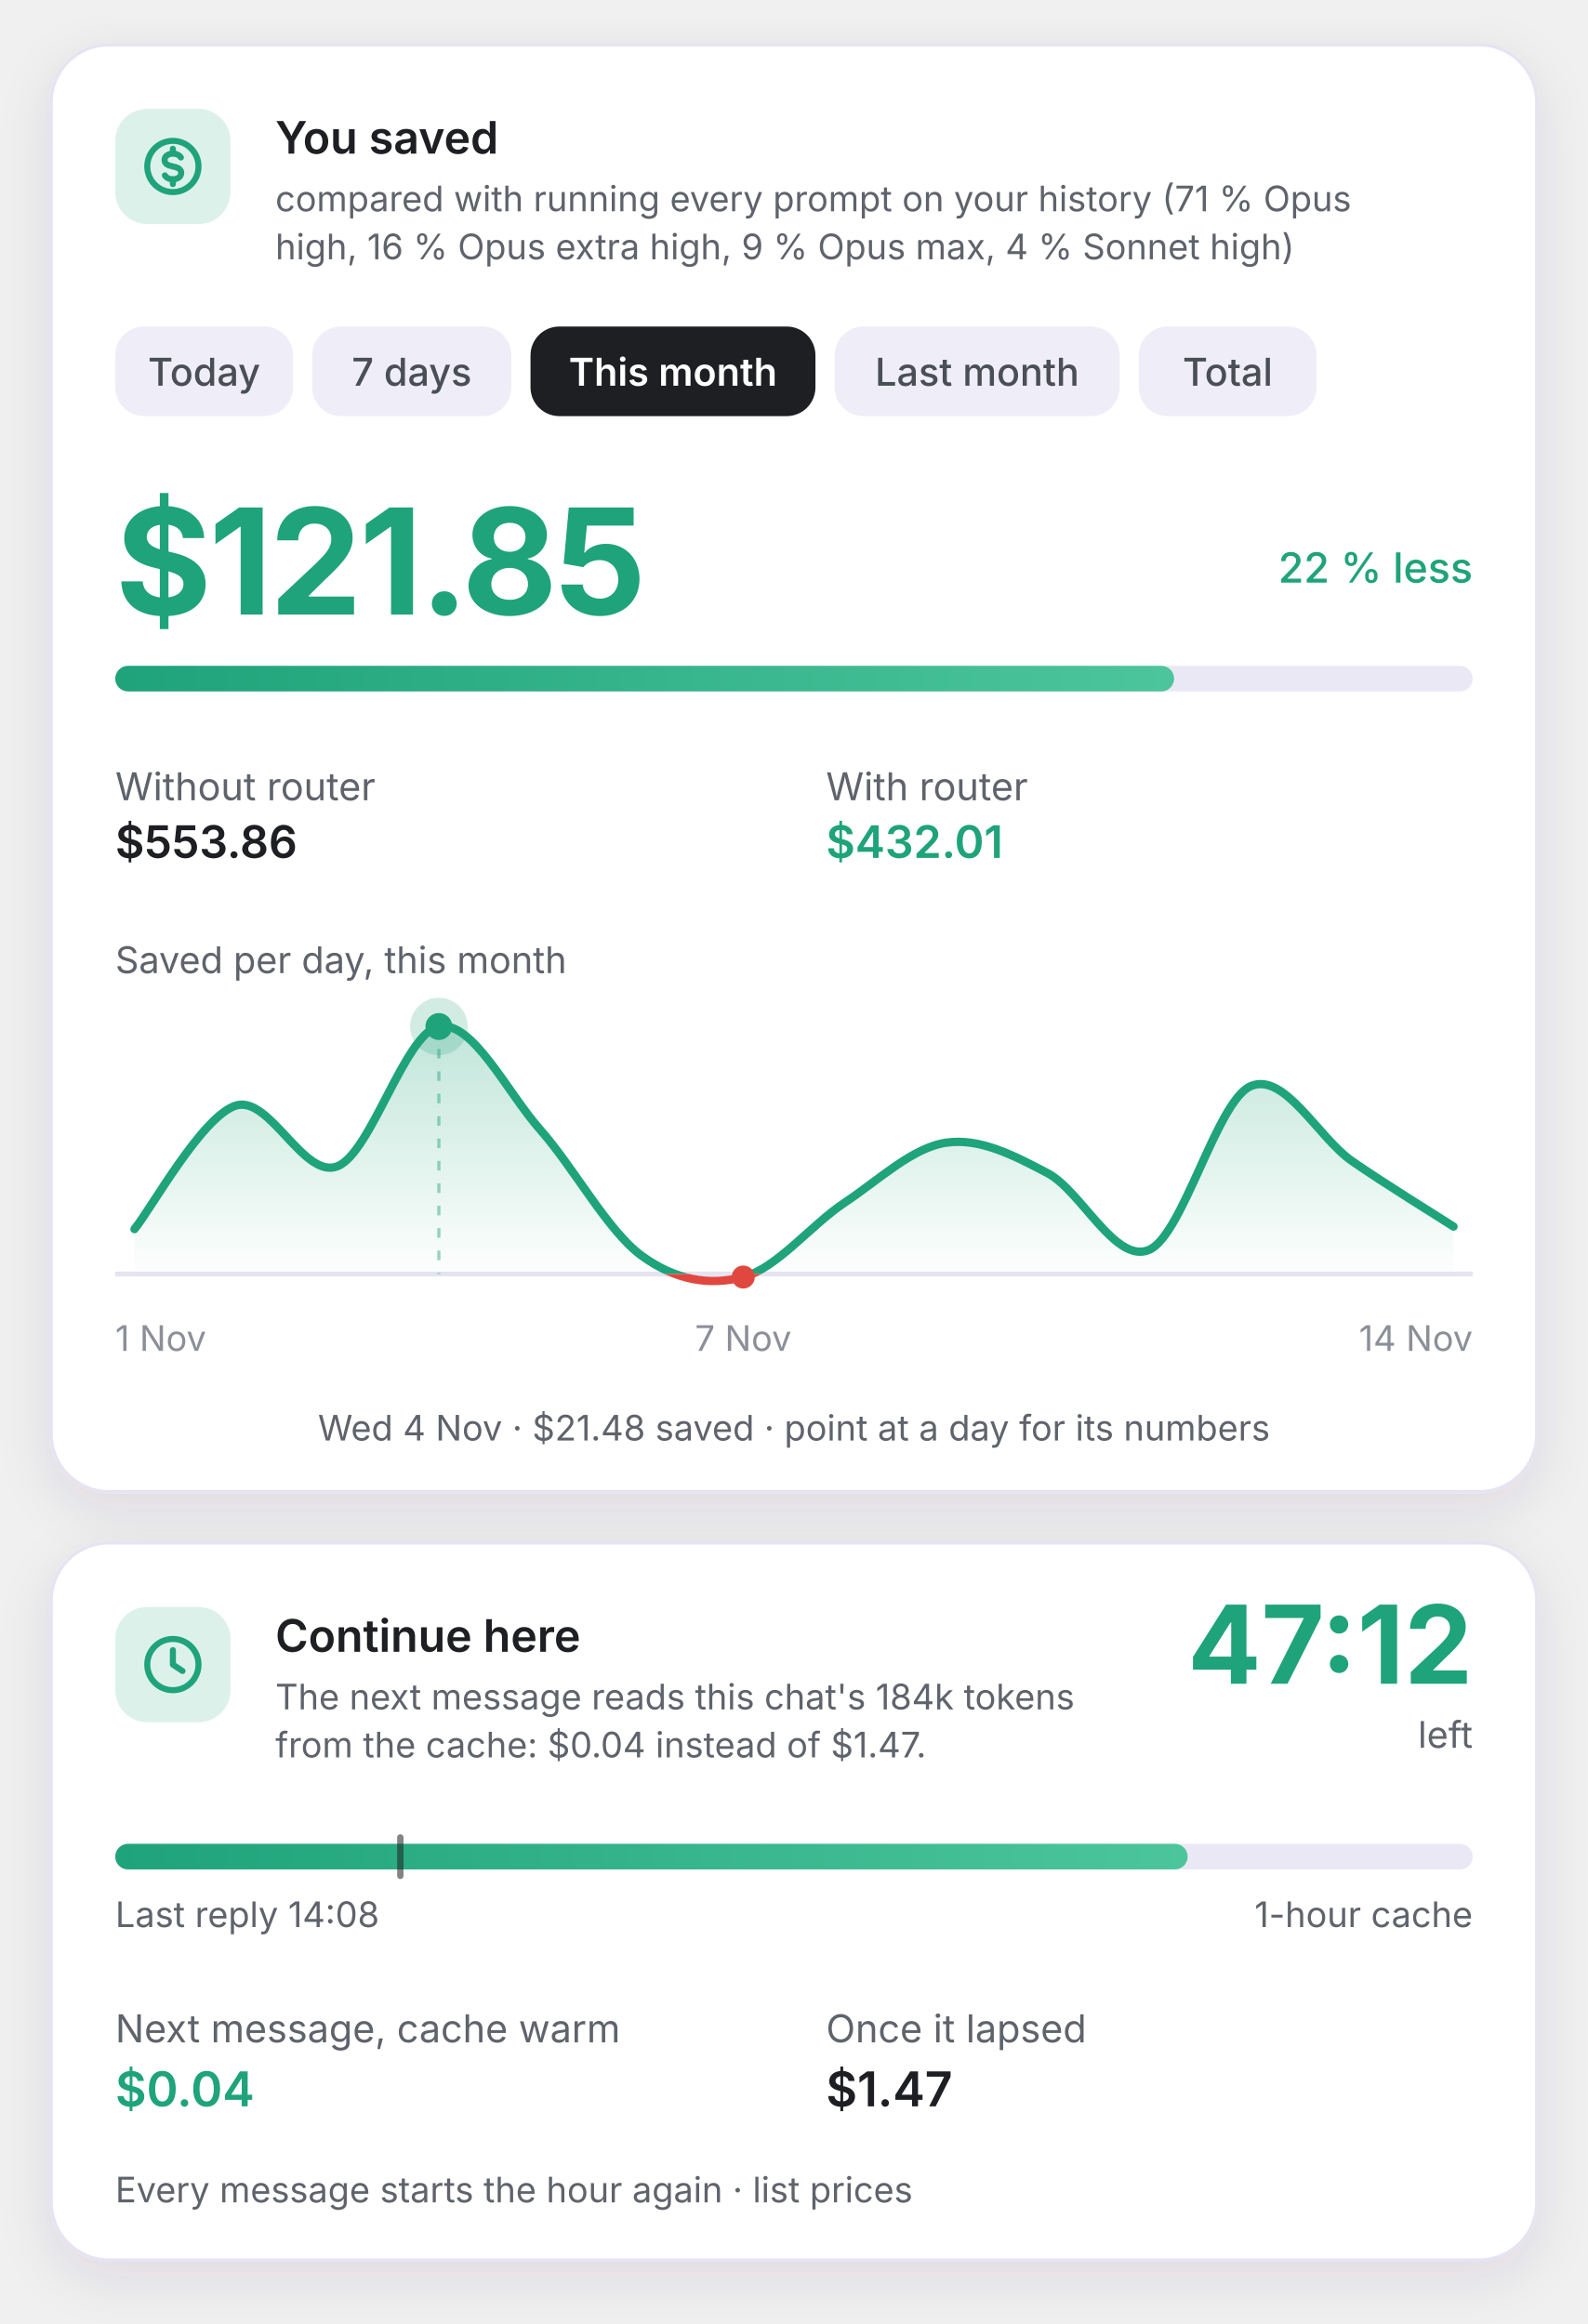
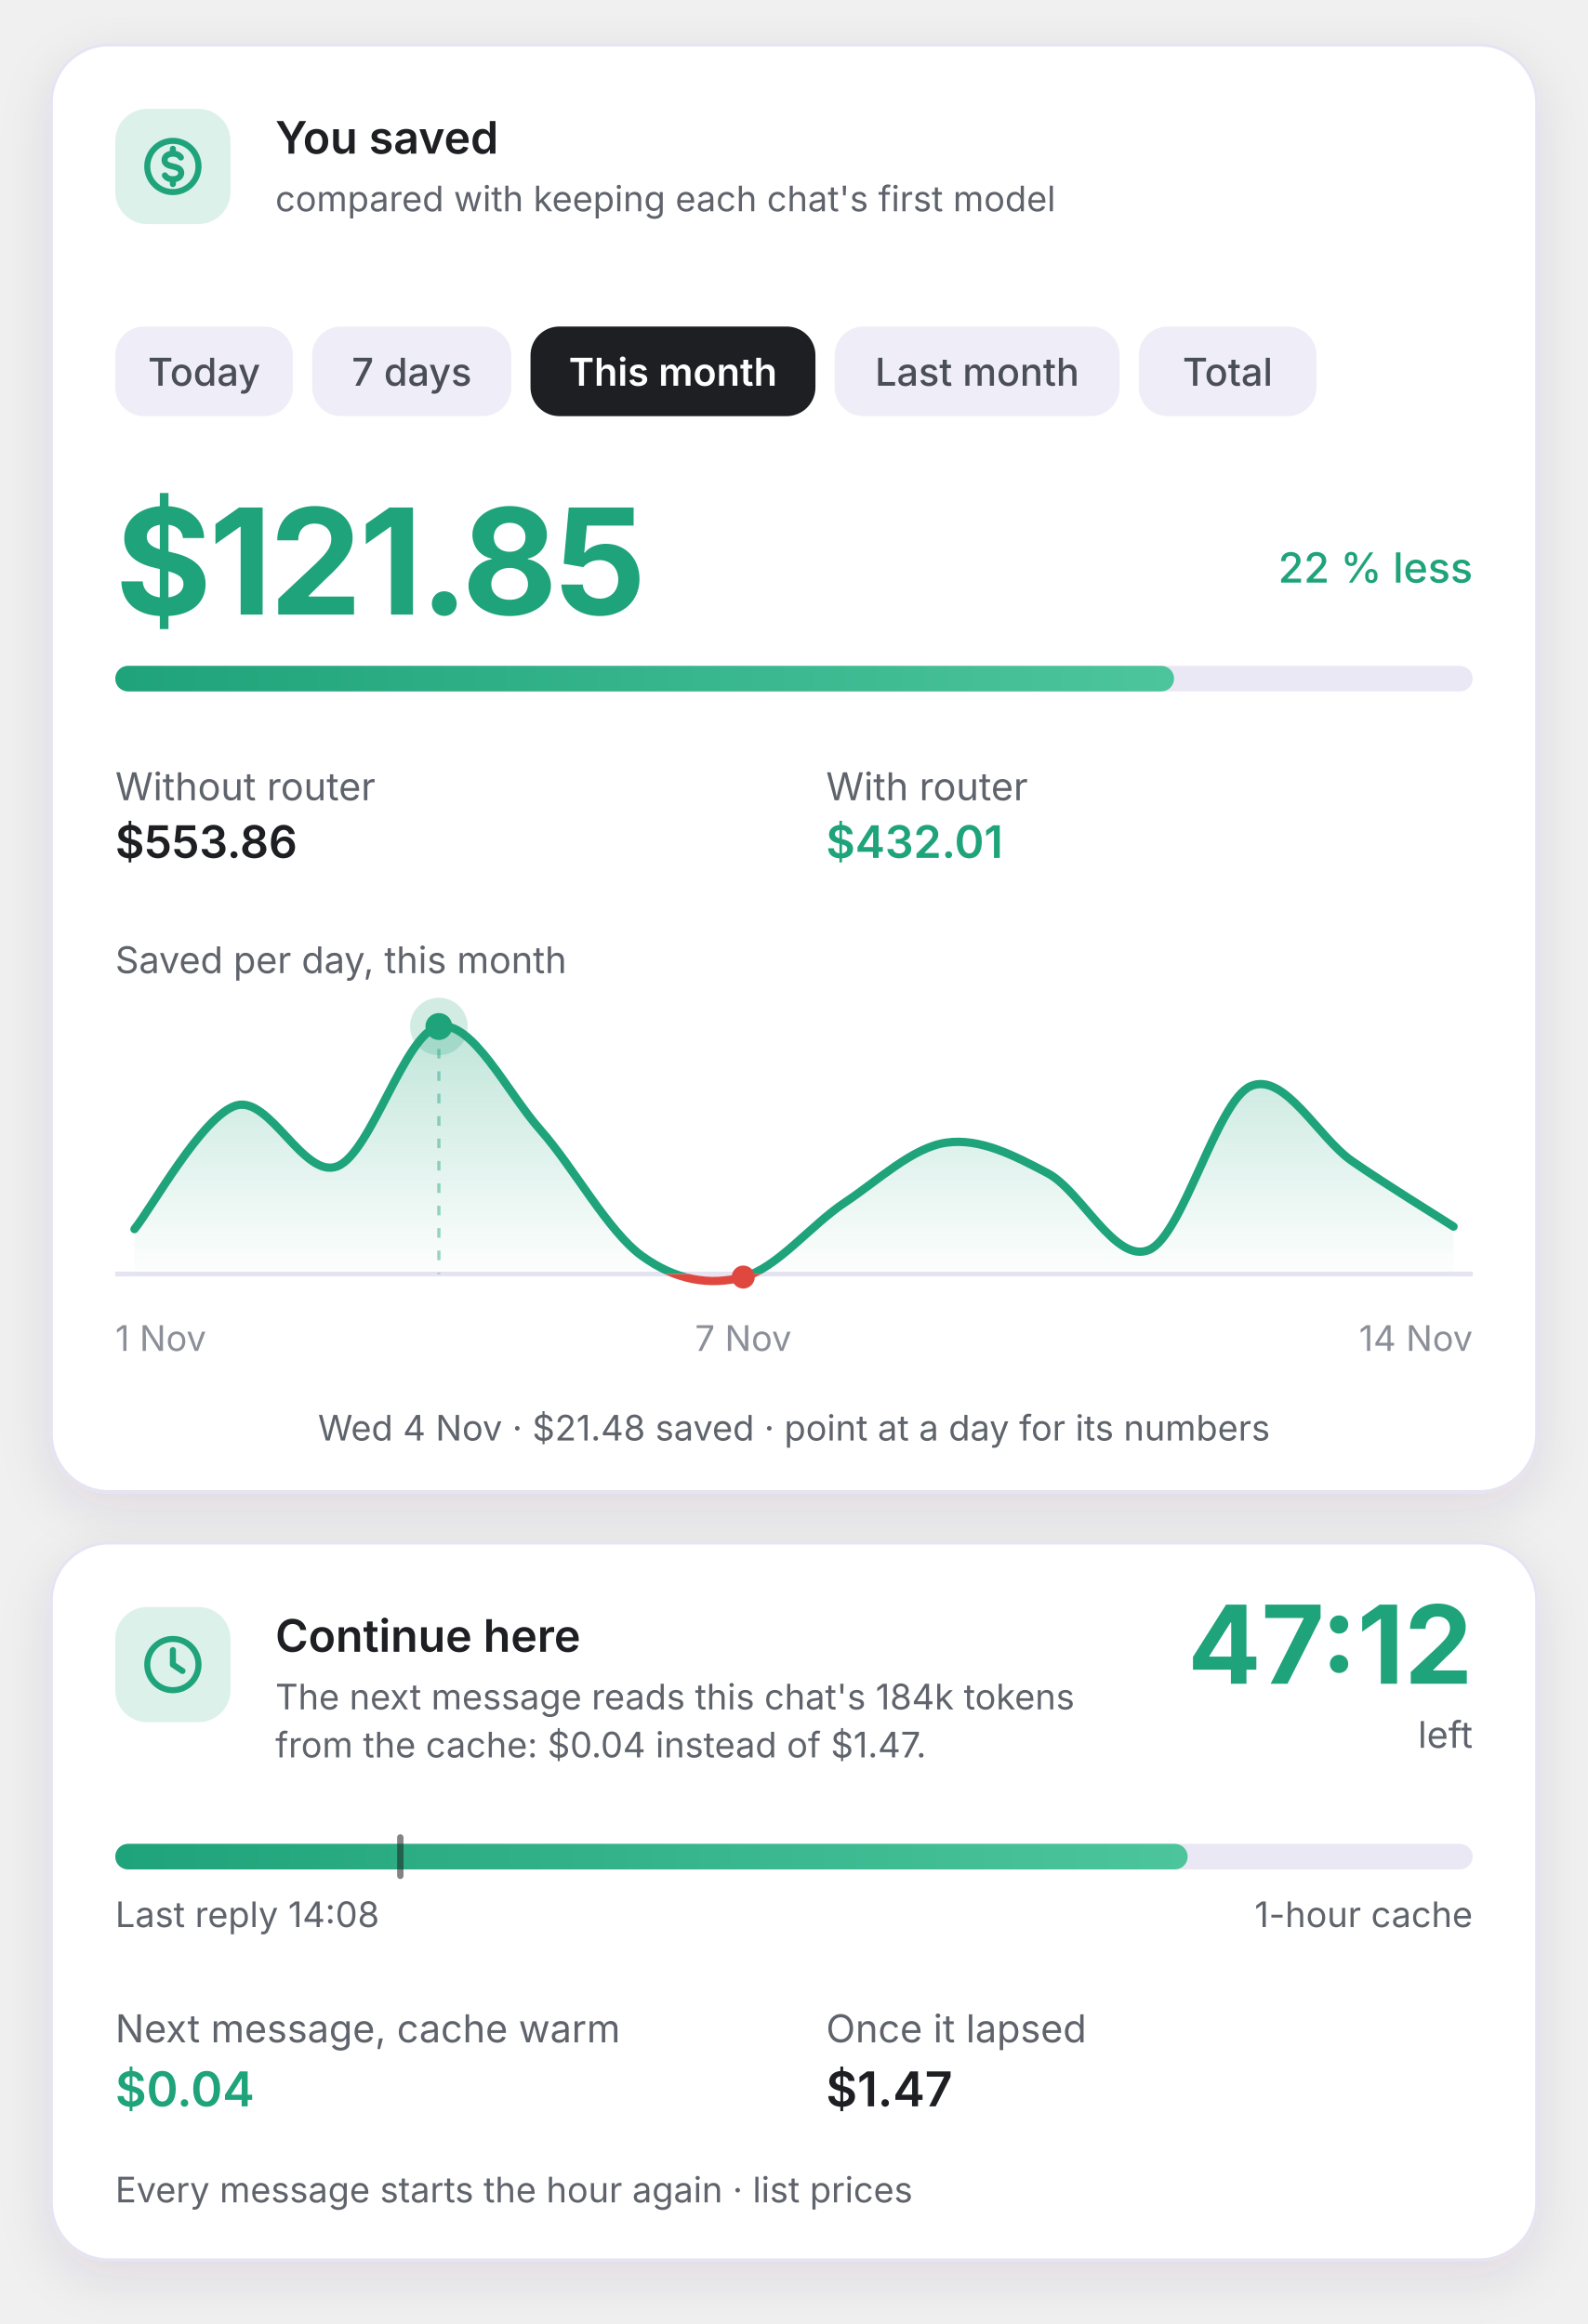
<svg xmlns="http://www.w3.org/2000/svg" width="496" height="726" viewBox="0 0 496 726" font-family="-apple-system,BlinkMacSystemFont,system-ui,sans-serif">
  <defs>
    <filter id="sh" x="-10%" y="-12%" width="120%" height="140%">
      <feDropShadow dx="0" dy="5" stdDeviation="8" flood-color="#2a2357" flood-opacity="0.1" />
    </filter>
    <filter id="glow" x="-50%" y="-50%" width="200%" height="200%">
      <feGaussianBlur stdDeviation="40" />
    </filter>
    <linearGradient id="calm" x1="0" x2="1">
      <stop offset="0" stop-color="#1fa37a" />
      <stop offset="1" stop-color="#4cc59c" />
    </linearGradient>
    <linearGradient id="near" x1="0" x2="1">
      <stop offset="0" stop-color="#d98a1c" />
      <stop offset="1" stop-color="#f0b545" />
    </linearGradient>
    <linearGradient id="over" x1="0" x2="1">
      <stop offset="0" stop-color="#e0483f" />
      <stop offset="1" stop-color="#f07f4f" />
    </linearGradient>
    <linearGradient id="area" x1="0" y1="0" x2="0" y2="1">
      <stop offset="0" stop-color="#1fa37a" stop-opacity=".28" />
      <stop offset="1" stop-color="#1fa37a" stop-opacity="0" />
    </linearGradient>
    <linearGradient id="bg" x1="0" y1="0" x2="1" y2="1">
      <stop offset="0" stop-color="#ffffff" />
      <stop offset="1" stop-color="#f2efff" />
    </linearGradient>
  </defs>
  <g transform="translate(8 6)">
    <rect x="8" y="8" width="464" height="452" rx="18" fill="#ffffff" stroke="#e6e3f2" filter="url(#sh)" />
    <g transform="translate(28 28)">
      <rect width="36" height="36" rx="10" fill="#1fa37a" fill-opacity="0.15" />
      <g transform="translate(6 6) scale(1)" fill="none" stroke="#1fa37a" stroke-width="1.9" stroke-linecap="round" stroke-linejoin="round">
        <circle cx="12" cy="12" r="8" />
        <path d="M14.5 9.2c-.5-.8-1.4-1.2-2.5-1.2-1.5 0-2.6.8-2.6 2s1.1 1.7 2.6 2 2.6.8 2.6 2-1.1 2-2.6 2c-1.1 0-2-.4-2.5-1.2M12 6.5V8M12 16v1.5" />
      </g>
    </g>
    <text x="78" y="42" font-size="14" font-weight="600" fill="#1d1f23">You saved</text>
-     <text x="78" y="60" font-size="11" fill="#5f636b">compared with running every prompt on your history (71 % Opus</text>
-     <text x="78" y="75" font-size="11" fill="#5f636b">high, 16 % Opus extra high, 9 % Opus max, 4 % Sonnet high)</text>
+     <text x="78" y="60" font-size="11" fill="#5f636b">compared with keeping each chat's first model</text>
    <rect x="28" y="96" width="55.5" height="28" rx="9" fill="#efedf7" />
    <text x="55.75" y="114.5" font-size="12" font-weight="500" fill="#4a4e56" text-anchor="middle">Today</text>
    <rect x="89.5" y="96" width="62.2" height="28" rx="9" fill="#efedf7" />
    <text x="120.6" y="114.5" font-size="12" font-weight="500" fill="#4a4e56" text-anchor="middle">7 days</text>
    <rect x="157.7" y="96" width="89" height="28" rx="9" fill="#1d1f23" />
    <text x="202.2" y="114.5" font-size="12" font-weight="600" fill="#ffffff" text-anchor="middle">This month</text>
    <rect x="252.7" y="96" width="89" height="28" rx="9" fill="#efedf7" />
    <text x="297.2" y="114.5" font-size="12" font-weight="500" fill="#4a4e56" text-anchor="middle">Last month</text>
    <rect x="347.7" y="96" width="55.5" height="28" rx="9" fill="#efedf7" />
    <text x="375.45" y="114.5" font-size="12" font-weight="500" fill="#4a4e56" text-anchor="middle">Total</text>
    <text x="28" y="186" font-size="46" font-weight="700" fill="#1fa37a" letter-spacing="-.02em">$121.85</text>
    <text x="452" y="176" font-size="13" font-weight="500" fill="#1fa37a" text-anchor="end">22 % less</text>
    <rect x="28" y="202" width="424" height="8" rx="4" fill="#ebe8f5" />
    <rect x="28" y="202" width="330.72" height="8" rx="4" fill="url(#calm)" />
    <text x="28" y="244" font-size="12" fill="#5f636b">Without router</text>
    <text x="28" y="262" font-size="14" font-weight="600" fill="#1d1f23">$553.86</text>
    <text x="250" y="244" font-size="12" fill="#5f636b">With router</text>
    <text x="250" y="262" font-size="14" font-weight="600" fill="#1fa37a">$432.01</text>
    <text x="28" y="298" font-size="11.5" fill="#5f636b">Saved per day, this month</text>
    <defs>
      <clipPath id="sca">
        <rect x="0" y="0" width="2000" height="392" />
      </clipPath>
      <clipPath id="scb">
        <rect x="0" y="392" width="2000" height="200" />
      </clipPath>
    </defs>
    <line x1="28" x2="452" y1="392" y2="392" stroke="#e6e3f2" stroke-width="1.5" />
    <path d="M34,377.96 C39.28,371.53 55.13,342.64 65.69,339.37 C76.26,336.1 86.82,362.46 97.38,358.34 C107.95,354.22 118.51,316.57 129.08,314.67 C139.64,312.78 150.21,335.02 160.77,346.96 C171.33,358.9 181.9,378.65 192.46,386.31 C203.03,393.97 213.59,395.71 224.15,392.94 C234.72,390.16 245.28,376.68 255.85,369.68 C266.41,362.68 276.97,352.49 287.54,350.96 C298.1,349.43 308.67,354.92 319.23,360.5 C329.79,366.08 340.36,388.97 350.92,384.44 C361.49,379.91 372.05,337.94 382.62,333.32 C393.18,328.7 403.74,349.41 414.31,356.72 C424.87,364.03 440.72,373.76 446,377.17 L446,392 L34,392 Z" fill="url(#area)" clip-path="url(#sca)" />
    <path d="M34,377.96 C39.28,371.53 55.13,342.64 65.69,339.37 C76.26,336.1 86.82,362.46 97.38,358.34 C107.95,354.22 118.51,316.57 129.08,314.67 C139.64,312.78 150.21,335.02 160.77,346.96 C171.33,358.9 181.9,378.65 192.46,386.31 C203.03,393.97 213.59,395.71 224.15,392.94 C234.72,390.16 245.28,376.68 255.85,369.68 C266.41,362.68 276.97,352.49 287.54,350.96 C298.1,349.43 308.67,354.92 319.23,360.5 C329.79,366.08 340.36,388.97 350.92,384.44 C361.49,379.91 372.05,337.94 382.62,333.32 C393.18,328.7 403.74,349.41 414.31,356.72 C424.87,364.03 440.72,373.76 446,377.17" fill="none" stroke="#1fa37a" stroke-width="2.6" stroke-linecap="round" clip-path="url(#sca)" />
    <path d="M34,377.96 C39.28,371.53 55.13,342.64 65.69,339.37 C76.26,336.1 86.82,362.46 97.38,358.34 C107.95,354.22 118.51,316.57 129.08,314.67 C139.64,312.78 150.21,335.02 160.77,346.96 C171.33,358.9 181.9,378.65 192.46,386.31 C203.03,393.97 213.59,395.71 224.15,392.94 C234.72,390.16 245.28,376.68 255.85,369.68 C266.41,362.68 276.97,352.49 287.54,350.96 C298.1,349.43 308.67,354.92 319.23,360.5 C329.79,366.08 340.36,388.97 350.92,384.44 C361.49,379.91 372.05,337.94 382.62,333.32 C393.18,328.7 403.74,349.41 414.31,356.72 C424.87,364.03 440.72,373.76 446,377.17" fill="none" stroke="#e0483f" stroke-width="2.6" stroke-linecap="round" clip-path="url(#scb)" />
    <line x1="129.08" x2="129.08" y1="314.67" y2="392" stroke="#1fa37a" stroke-opacity=".45" stroke-dasharray="3 4" />
    <circle cx="129.08" cy="314.67" r="9" fill="#1fa37a" fill-opacity=".2" />
    <circle cx="129.08" cy="314.67" r="4.2" fill="#1fa37a" />
    <circle cx="224.15" cy="392.94" r="3.6" fill="#e0483f" />
    <text x="28" y="416" font-size="11" fill="#8b8f98" text-anchor="start">1 Nov</text>
    <text x="224.15" y="416" font-size="11" fill="#8b8f98" text-anchor="middle">7 Nov</text>
    <text x="452" y="416" font-size="11" fill="#8b8f98" text-anchor="end">14 Nov</text>
    <text x="240" y="444" font-size="11" fill="#5f636b" text-anchor="middle">Wed 4 Nov  ·  $21.48 saved  ·  point at a day for its numbers</text>
    <rect x="8" y="476" width="464" height="224" rx="18" fill="#ffffff" stroke="#e6e3f2" filter="url(#sh)" />
    <g transform="translate(28 496)">
      <rect width="36" height="36" rx="10" fill="#1fa37a" fill-opacity="0.15" />
      <g transform="translate(6 6) scale(1)" fill="none" stroke="#1fa37a" stroke-width="1.9" stroke-linecap="round" stroke-linejoin="round">
        <circle cx="12" cy="12" r="8" />
        <path d="M12 7.5V12l3 2" />
      </g>
    </g>
    <text x="78" y="510" font-size="14" font-weight="600" fill="#1d1f23">Continue here</text>
    <text x="78" y="528" font-size="11" fill="#5f636b">The next message reads this chat's 184k tokens</text>
    <text x="78" y="543" font-size="11" fill="#5f636b">from the cache: $0.04 instead of $1.47.</text>
    <text x="452" y="520" font-size="34" font-weight="700" fill="#1fa37a" text-anchor="end">47:12</text>
    <text x="452" y="540" font-size="11.5" fill="#5f636b" text-anchor="end">left</text>
    <rect x="28" y="570" width="424" height="8" rx="4" fill="#ebe8f5" />
    <rect x="28" y="570" width="334.96" height="8" rx="4" fill="url(#calm)" />
    <rect x="116.04" y="567" width="2" height="14" rx="1" fill="#1d1f23" opacity=".55" />
    <text x="28" y="596" font-size="11" fill="#5f636b">Last reply 14:08</text>
    <text x="452" y="596" font-size="11" fill="#5f636b" text-anchor="end">1-hour cache</text>
    <text x="28" y="632" font-size="12" fill="#5f636b">Next message, cache warm</text>
    <text x="28" y="652" font-size="15" font-weight="600" fill="#1fa37a">$0.04</text>
    <text x="250" y="632" font-size="12" fill="#5f636b">Once it lapsed</text>
    <text x="250" y="652" font-size="15" font-weight="600" fill="#1d1f23">$1.47</text>
    <text x="28" y="682" font-size="11" fill="#5f636b">Every message starts the hour again · list prices</text>
  </g>
</svg>
